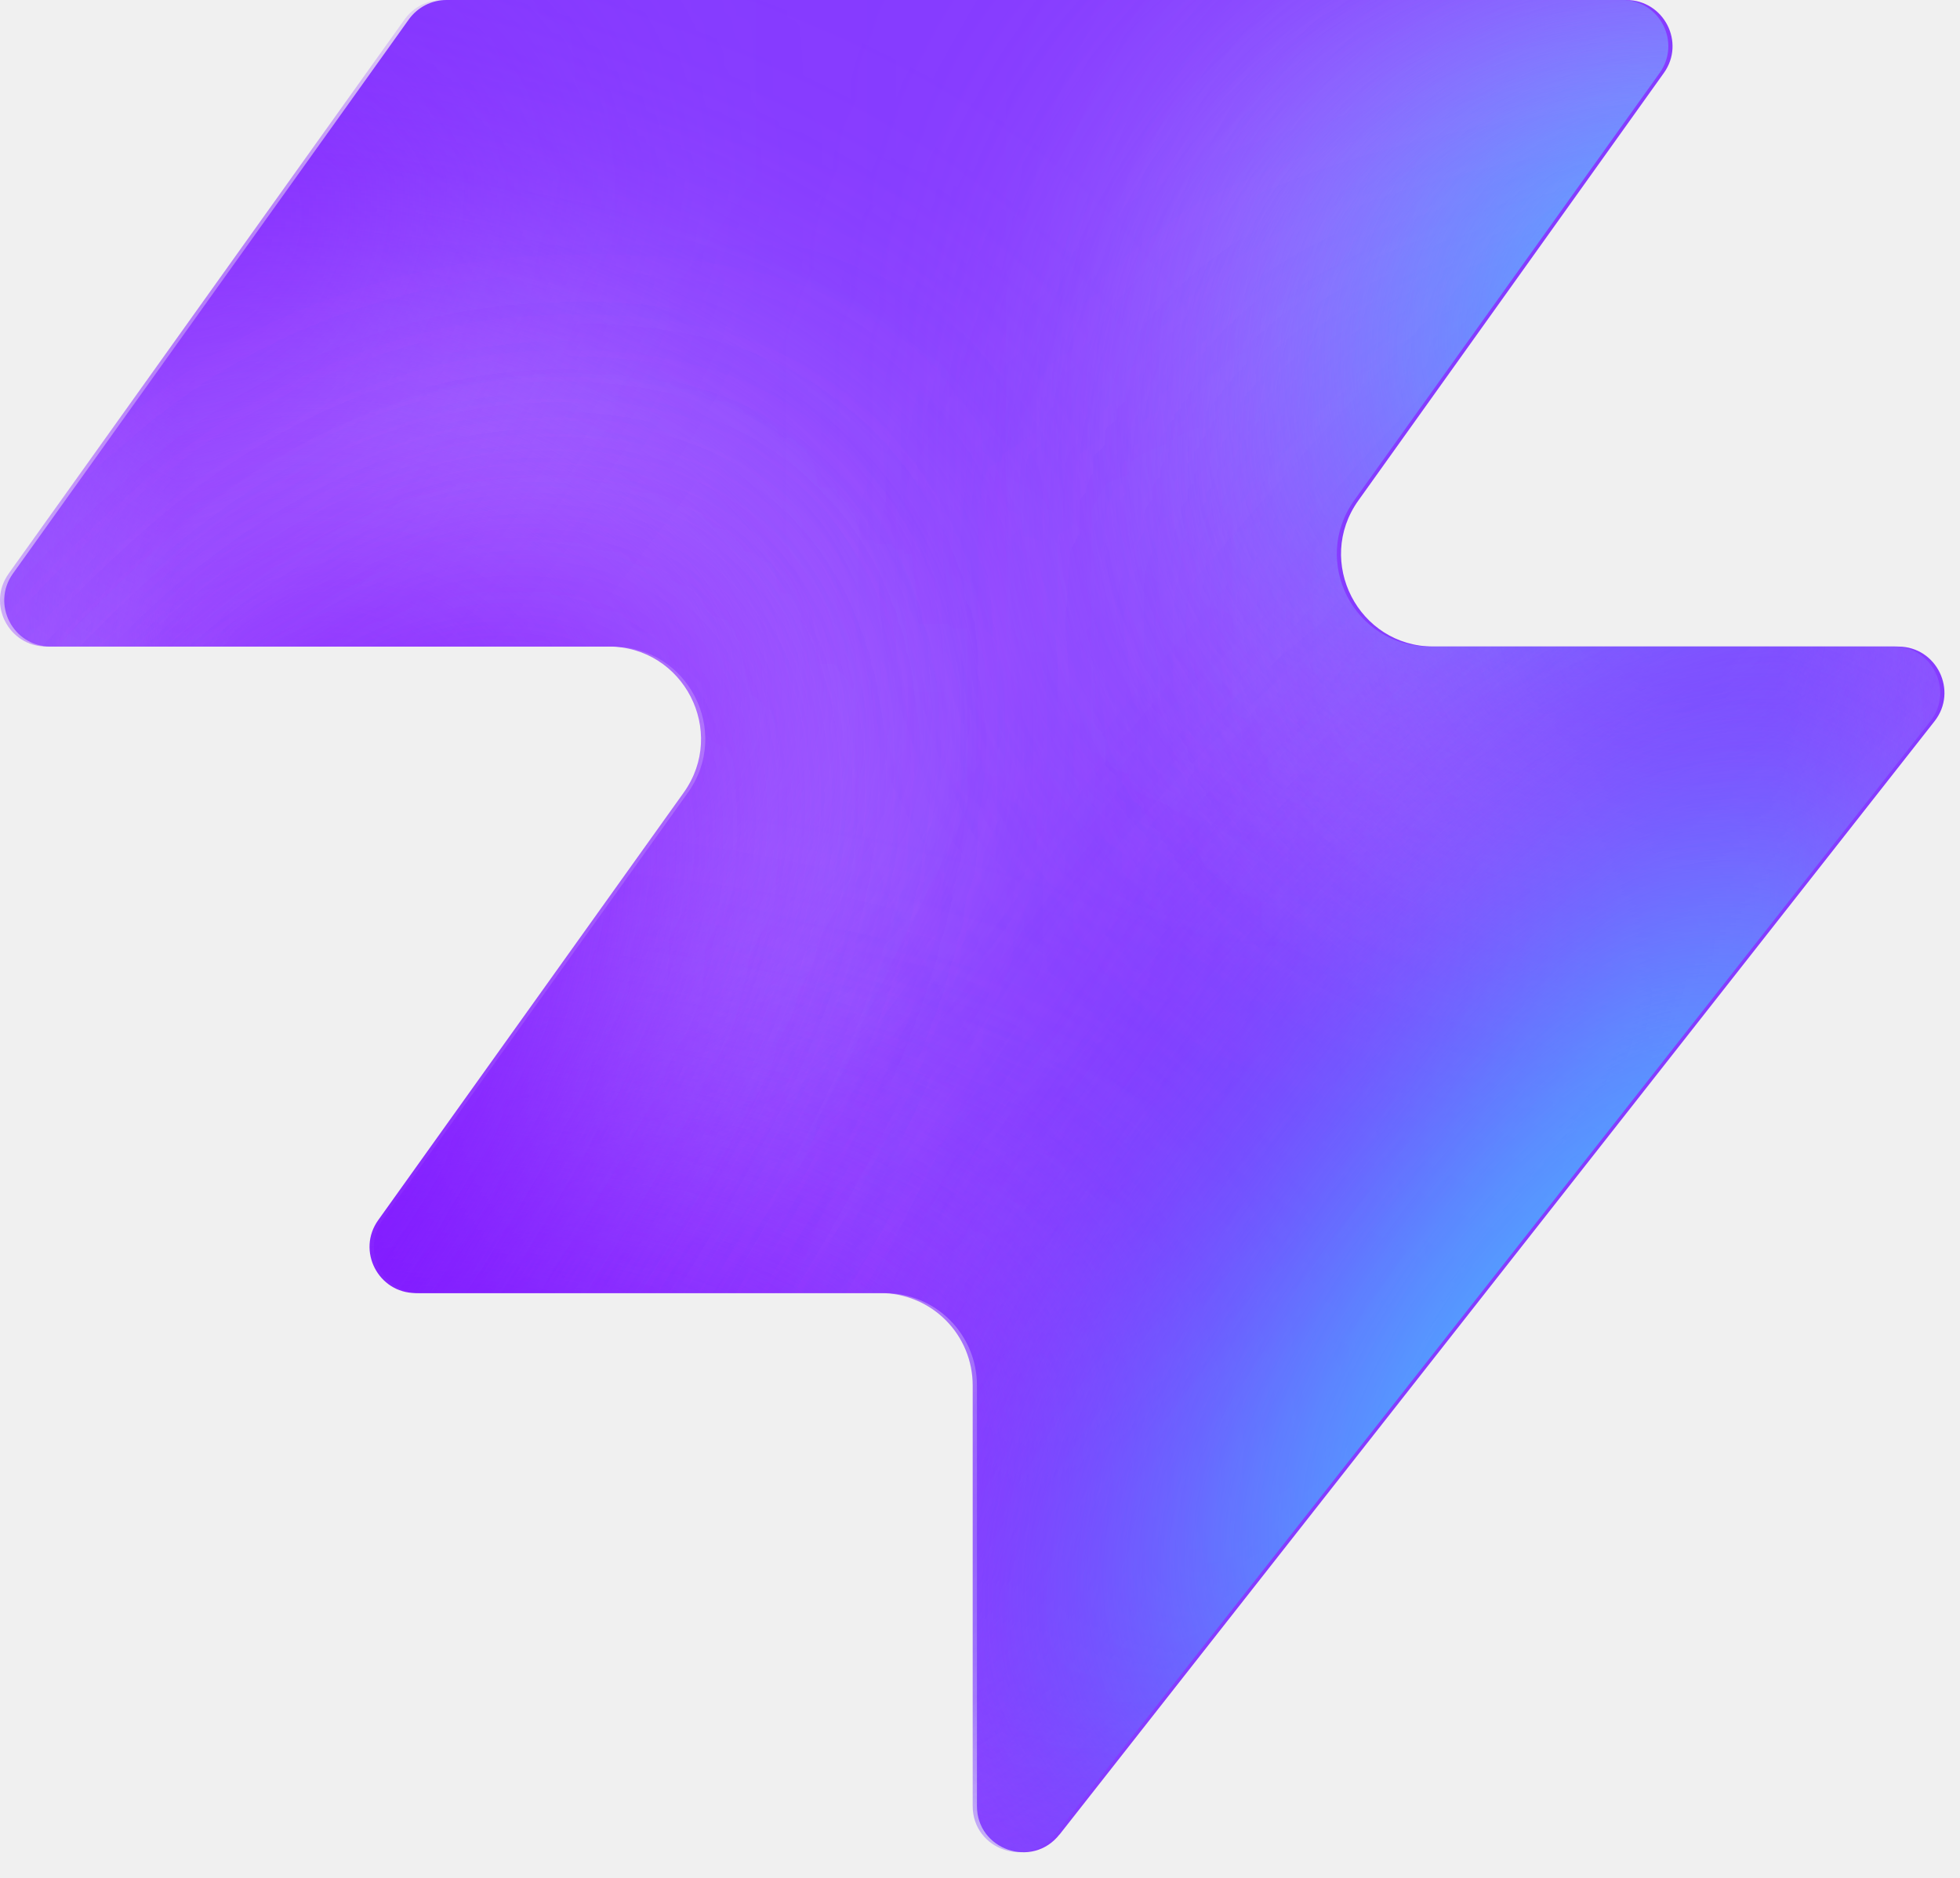
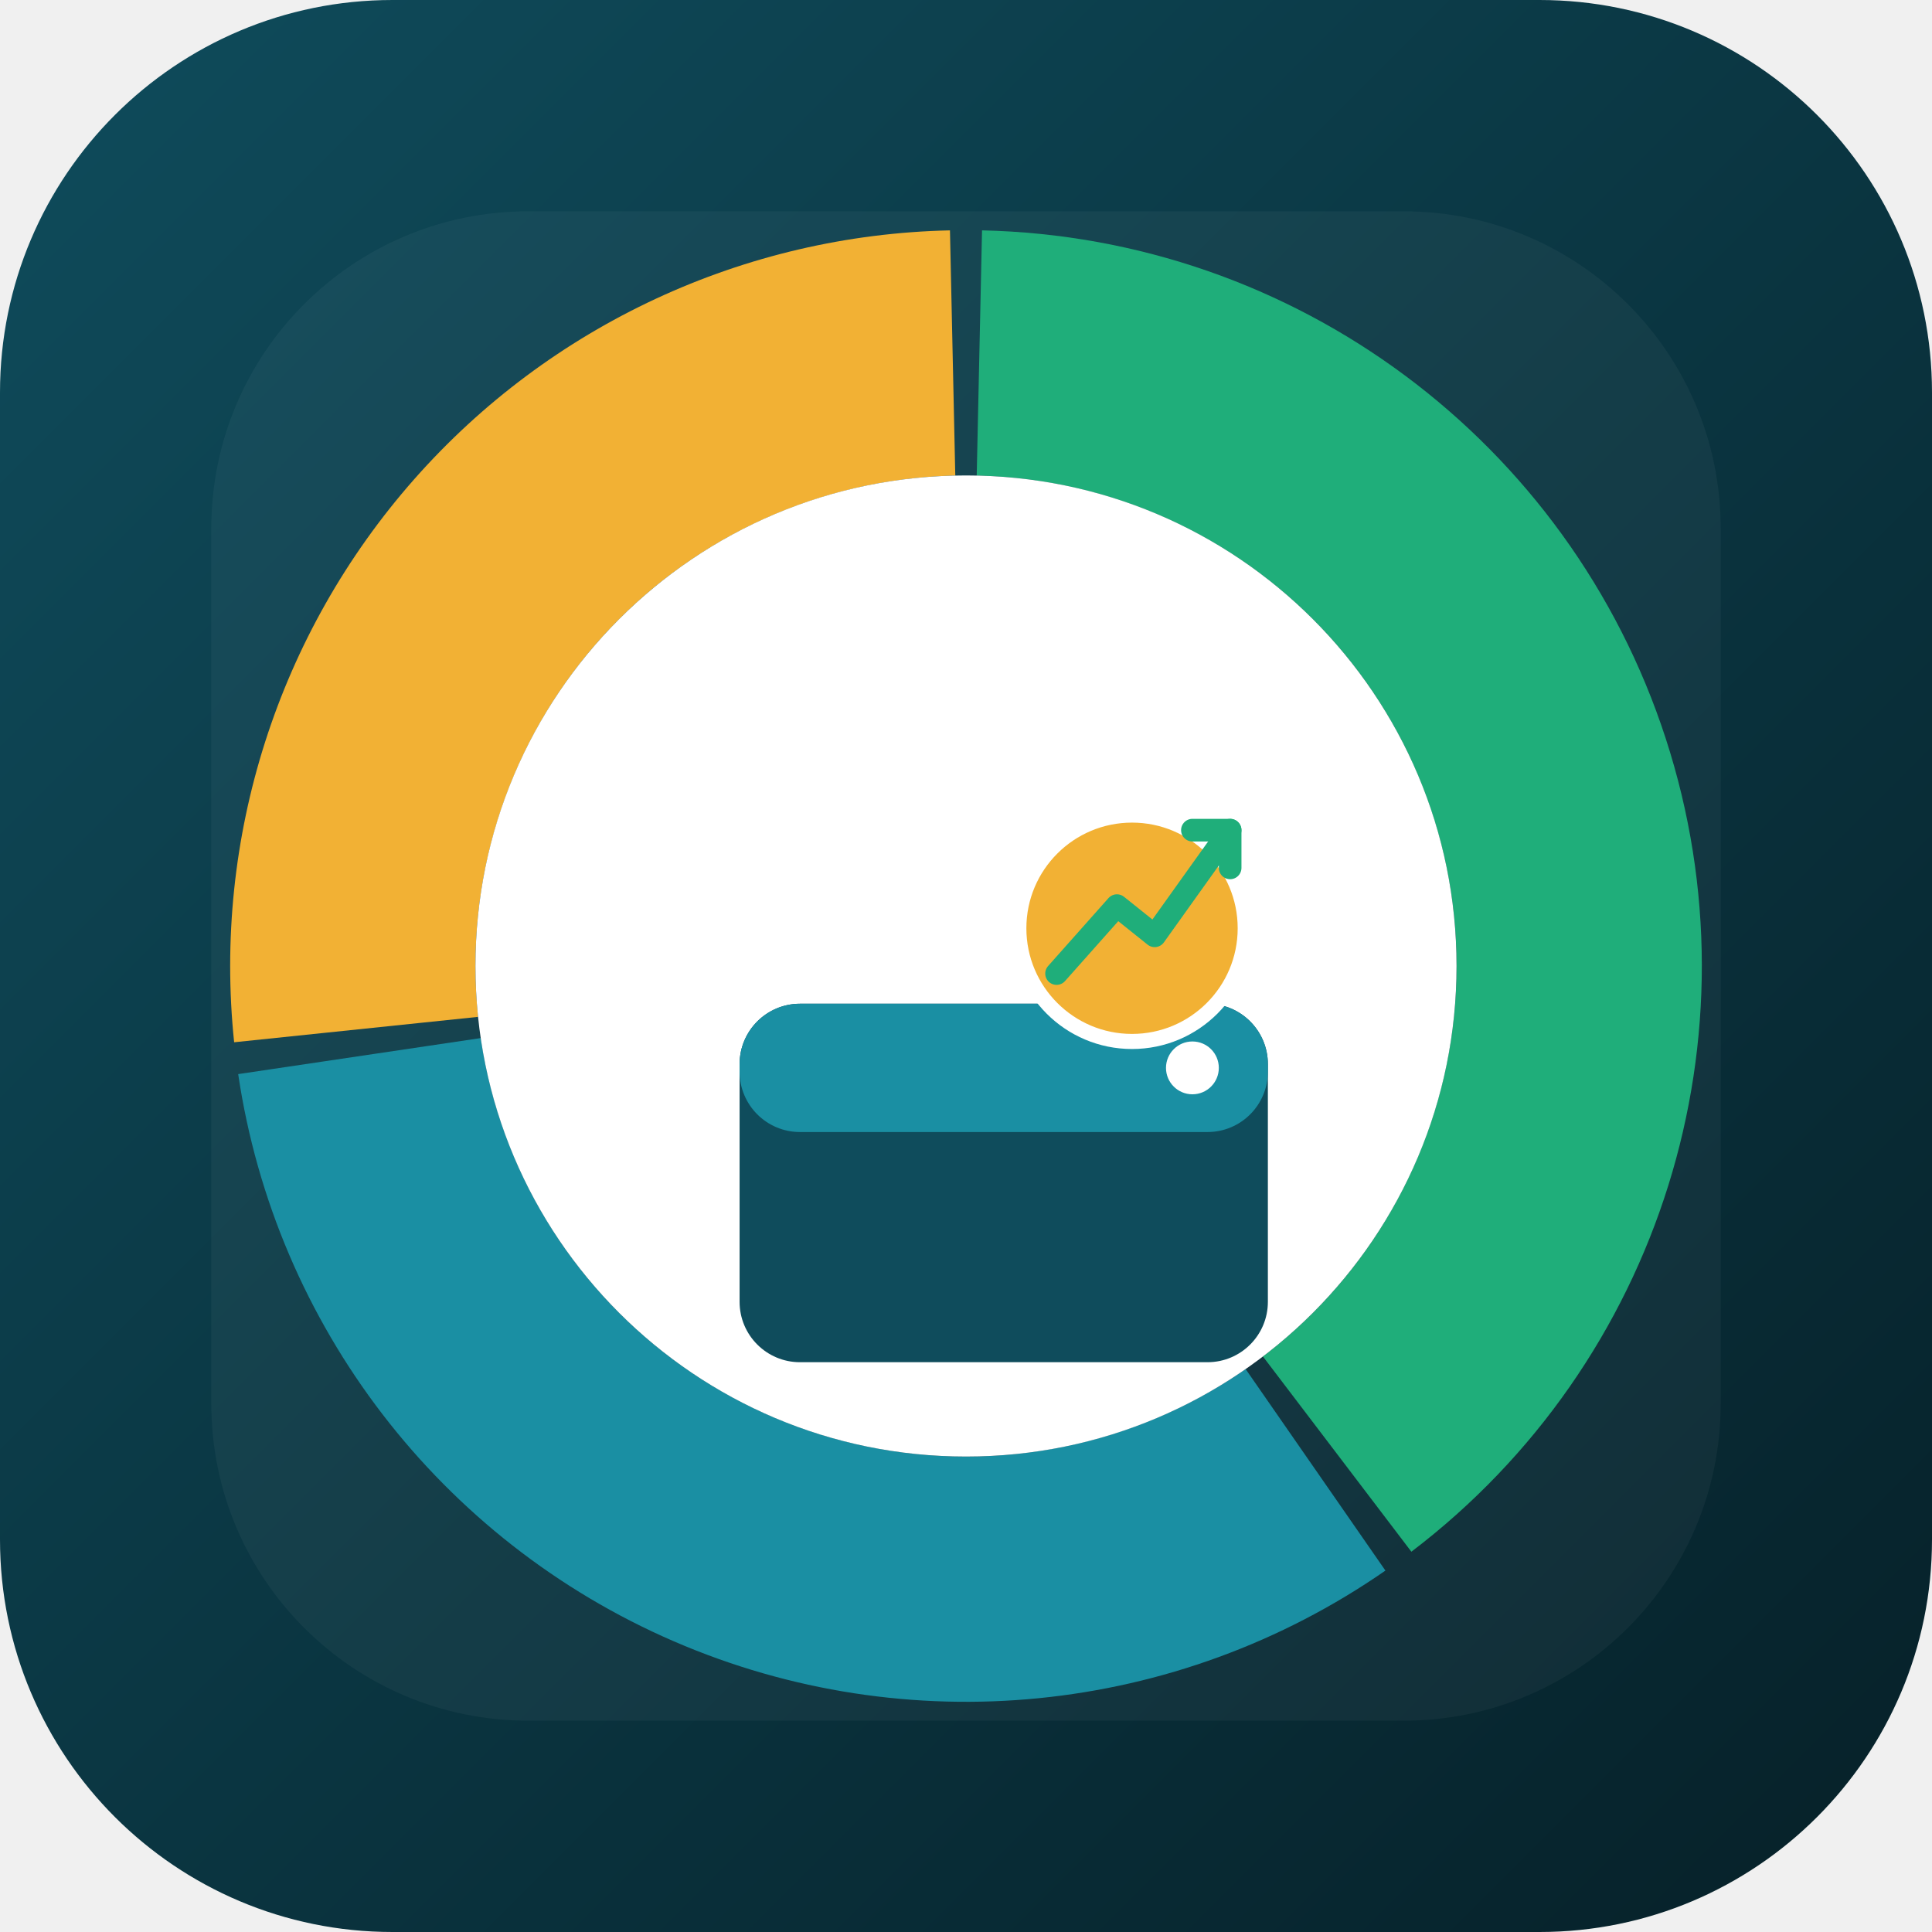
- <svg xmlns="http://www.w3.org/2000/svg" width="48" height="46" fill="none" viewBox="0 0 48 46">
-   <path fill="#863bff" d="M25.946 44.938c-.664.845-2.021.375-2.021-.698V33.937a2.26 2.26 0 0 0-2.262-2.262H10.287c-.92 0-1.456-1.04-.92-1.788l7.48-10.471c1.07-1.497 0-3.578-1.842-3.578H1.237c-.92 0-1.456-1.04-.92-1.788L10.013.474c.214-.297.556-.474.92-.474h28.894c.92 0 1.456 1.04.92 1.788l-7.48 10.471c-1.07 1.498 0 3.579 1.842 3.579h11.377c.943 0 1.473 1.088.89 1.83L25.947 44.94z" style="fill:#863bff;fill:color(display-p3 .525 .23 1);fill-opacity:1" />
-   <mask id="a" width="48" height="46" x="0" y="0" maskUnits="userSpaceOnUse" style="mask-type:alpha">
-     <path fill="#000" d="M25.842 44.938c-.664.844-2.021.375-2.021-.698V33.937a2.26 2.26 0 0 0-2.262-2.262H10.183c-.92 0-1.456-1.04-.92-1.788l7.48-10.471c1.07-1.498 0-3.579-1.842-3.579H1.133c-.92 0-1.456-1.04-.92-1.787L9.91.473c.214-.297.556-.474.92-.474h28.894c.92 0 1.456 1.04.92 1.788l-7.48 10.471c-1.07 1.498 0 3.578 1.842 3.578h11.377c.943 0 1.473 1.088.89 1.832L25.843 44.94z" style="fill:#000;fill-opacity:1" />
-   </mask>
-   <g mask="url(#a)">
-     <g filter="url(#b)">
-       <ellipse cx="5.508" cy="14.704" fill="#ede6ff" rx="5.508" ry="14.704" style="fill:#ede6ff;fill:color(display-p3 .927 .903 1);fill-opacity:1" transform="matrix(.00324 1 1 -.00324 -4.47 31.516)" />
-     </g>
-     <g filter="url(#c)">
-       <ellipse cx="10.399" cy="29.851" fill="#ede6ff" rx="10.399" ry="29.851" style="fill:#ede6ff;fill:color(display-p3 .927 .903 1);fill-opacity:1" transform="matrix(.00324 1 1 -.00324 -39.328 7.883)" />
-     </g>
-     <g filter="url(#d)">
-       <ellipse cx="5.508" cy="30.487" fill="#7e14ff" rx="5.508" ry="30.487" style="fill:#7e14ff;fill:color(display-p3 .492 .077 1);fill-opacity:1" transform="rotate(89.814 -25.913 -14.639)scale(1 -1)" />
-     </g>
-     <g filter="url(#e)">
-       <ellipse cx="5.508" cy="30.599" fill="#7e14ff" rx="5.508" ry="30.599" style="fill:#7e14ff;fill:color(display-p3 .492 .077 1);fill-opacity:1" transform="rotate(89.814 -32.644 -3.334)scale(1 -1)" />
-     </g>
-     <g filter="url(#f)">
-       <ellipse cx="5.508" cy="30.599" fill="#7e14ff" rx="5.508" ry="30.599" style="fill:#7e14ff;fill:color(display-p3 .492 .077 1);fill-opacity:1" transform="matrix(.00324 1 1 -.00324 -34.34 30.47)" />
-     </g>
-     <g filter="url(#g)">
-       <ellipse cx="14.072" cy="22.078" fill="#ede6ff" rx="14.072" ry="22.078" style="fill:#ede6ff;fill:color(display-p3 .927 .903 1);fill-opacity:1" transform="rotate(93.35 24.506 48.493)scale(-1 1)" />
-     </g>
-     <g filter="url(#h)">
-       <ellipse cx="3.47" cy="21.501" fill="#7e14ff" rx="3.47" ry="21.501" style="fill:#7e14ff;fill:color(display-p3 .492 .077 1);fill-opacity:1" transform="rotate(89.009 28.708 47.59)scale(-1 1)" />
-     </g>
-     <g filter="url(#i)">
-       <ellipse cx="3.47" cy="21.501" fill="#7e14ff" rx="3.47" ry="21.501" style="fill:#7e14ff;fill:color(display-p3 .492 .077 1);fill-opacity:1" transform="rotate(89.009 28.708 47.59)scale(-1 1)" />
-     </g>
-     <g filter="url(#j)">
-       <ellipse cx=".387" cy="8.972" fill="#7e14ff" rx="4.407" ry="29.108" style="fill:#7e14ff;fill:color(display-p3 .492 .077 1);fill-opacity:1" transform="rotate(39.51 .387 8.972)" />
-     </g>
-     <g filter="url(#k)">
-       <ellipse cx="47.523" cy="-6.092" fill="#7e14ff" rx="4.407" ry="29.108" style="fill:#7e14ff;fill:color(display-p3 .492 .077 1);fill-opacity:1" transform="rotate(37.892 47.523 -6.092)" />
-     </g>
-     <g filter="url(#l)">
-       <ellipse cx="41.412" cy="6.333" fill="#47bfff" rx="5.971" ry="9.665" style="fill:#47bfff;fill:color(display-p3 .28 .748 1);fill-opacity:1" transform="rotate(37.892 41.412 6.333)" />
-     </g>
-     <g filter="url(#m)">
-       <ellipse cx="-1.879" cy="38.332" fill="#7e14ff" rx="4.407" ry="29.108" style="fill:#7e14ff;fill:color(display-p3 .492 .077 1);fill-opacity:1" transform="rotate(37.892 -1.88 38.332)" />
-     </g>
-     <g filter="url(#n)">
-       <ellipse cx="-1.879" cy="38.332" fill="#7e14ff" rx="4.407" ry="29.108" style="fill:#7e14ff;fill:color(display-p3 .492 .077 1);fill-opacity:1" transform="rotate(37.892 -1.88 38.332)" />
-     </g>
-     <g filter="url(#o)">
-       <ellipse cx="35.651" cy="29.907" fill="#7e14ff" rx="4.407" ry="29.108" style="fill:#7e14ff;fill:color(display-p3 .492 .077 1);fill-opacity:1" transform="rotate(37.892 35.651 29.907)" />
-     </g>
-     <g filter="url(#p)">
-       <ellipse cx="38.418" cy="32.4" fill="#47bfff" rx="5.971" ry="15.297" style="fill:#47bfff;fill:color(display-p3 .28 .748 1);fill-opacity:1" transform="rotate(37.892 38.418 32.4)" />
-     </g>
-   </g>
+ <svg xmlns="http://www.w3.org/2000/svg" viewBox="0 0 512 512">
  <defs>
-     <filter id="b" width="60.045" height="41.654" x="-19.77" y="16.149" color-interpolation-filters="sRGB" filterUnits="userSpaceOnUse">
-       <feFlood flood-opacity="0" result="BackgroundImageFix" />
-       <feBlend in="SourceGraphic" in2="BackgroundImageFix" result="shape" />
-       <feGaussianBlur result="effect1_foregroundBlur_2002_17158" stdDeviation="7.659" />
-     </filter>
-     <filter id="c" width="90.34" height="51.437" x="-54.613" y="-7.533" color-interpolation-filters="sRGB" filterUnits="userSpaceOnUse">
-       <feFlood flood-opacity="0" result="BackgroundImageFix" />
-       <feBlend in="SourceGraphic" in2="BackgroundImageFix" result="shape" />
-       <feGaussianBlur result="effect1_foregroundBlur_2002_17158" stdDeviation="7.659" />
-     </filter>
-     <filter id="d" width="79.355" height="29.4" x="-49.64" y="2.03" color-interpolation-filters="sRGB" filterUnits="userSpaceOnUse">
-       <feFlood flood-opacity="0" result="BackgroundImageFix" />
-       <feBlend in="SourceGraphic" in2="BackgroundImageFix" result="shape" />
-       <feGaussianBlur result="effect1_foregroundBlur_2002_17158" stdDeviation="4.596" />
-     </filter>
-     <filter id="e" width="79.579" height="29.4" x="-45.045" y="20.029" color-interpolation-filters="sRGB" filterUnits="userSpaceOnUse">
-       <feFlood flood-opacity="0" result="BackgroundImageFix" />
-       <feBlend in="SourceGraphic" in2="BackgroundImageFix" result="shape" />
-       <feGaussianBlur result="effect1_foregroundBlur_2002_17158" stdDeviation="4.596" />
-     </filter>
-     <filter id="f" width="79.579" height="29.4" x="-43.513" y="21.178" color-interpolation-filters="sRGB" filterUnits="userSpaceOnUse">
-       <feFlood flood-opacity="0" result="BackgroundImageFix" />
-       <feBlend in="SourceGraphic" in2="BackgroundImageFix" result="shape" />
-       <feGaussianBlur result="effect1_foregroundBlur_2002_17158" stdDeviation="4.596" />
-     </filter>
-     <filter id="g" width="74.749" height="58.852" x="15.756" y="-17.901" color-interpolation-filters="sRGB" filterUnits="userSpaceOnUse">
-       <feFlood flood-opacity="0" result="BackgroundImageFix" />
-       <feBlend in="SourceGraphic" in2="BackgroundImageFix" result="shape" />
-       <feGaussianBlur result="effect1_foregroundBlur_2002_17158" stdDeviation="7.659" />
-     </filter>
-     <filter id="h" width="61.377" height="25.362" x="23.548" y="2.284" color-interpolation-filters="sRGB" filterUnits="userSpaceOnUse">
-       <feFlood flood-opacity="0" result="BackgroundImageFix" />
-       <feBlend in="SourceGraphic" in2="BackgroundImageFix" result="shape" />
-       <feGaussianBlur result="effect1_foregroundBlur_2002_17158" stdDeviation="4.596" />
-     </filter>
-     <filter id="i" width="61.377" height="25.362" x="23.548" y="2.284" color-interpolation-filters="sRGB" filterUnits="userSpaceOnUse">
-       <feFlood flood-opacity="0" result="BackgroundImageFix" />
-       <feBlend in="SourceGraphic" in2="BackgroundImageFix" result="shape" />
-       <feGaussianBlur result="effect1_foregroundBlur_2002_17158" stdDeviation="4.596" />
-     </filter>
-     <filter id="j" width="56.045" height="63.649" x="-27.636" y="-22.853" color-interpolation-filters="sRGB" filterUnits="userSpaceOnUse">
-       <feFlood flood-opacity="0" result="BackgroundImageFix" />
-       <feBlend in="SourceGraphic" in2="BackgroundImageFix" result="shape" />
-       <feGaussianBlur result="effect1_foregroundBlur_2002_17158" stdDeviation="4.596" />
-     </filter>
-     <filter id="k" width="54.814" height="64.646" x="20.116" y="-38.415" color-interpolation-filters="sRGB" filterUnits="userSpaceOnUse">
-       <feFlood flood-opacity="0" result="BackgroundImageFix" />
-       <feBlend in="SourceGraphic" in2="BackgroundImageFix" result="shape" />
-       <feGaussianBlur result="effect1_foregroundBlur_2002_17158" stdDeviation="4.596" />
-     </filter>
-     <filter id="l" width="33.541" height="35.313" x="24.641" y="-11.323" color-interpolation-filters="sRGB" filterUnits="userSpaceOnUse">
-       <feFlood flood-opacity="0" result="BackgroundImageFix" />
-       <feBlend in="SourceGraphic" in2="BackgroundImageFix" result="shape" />
-       <feGaussianBlur result="effect1_foregroundBlur_2002_17158" stdDeviation="4.596" />
-     </filter>
-     <filter id="m" width="54.814" height="64.646" x="-29.286" y="6.009" color-interpolation-filters="sRGB" filterUnits="userSpaceOnUse">
-       <feFlood flood-opacity="0" result="BackgroundImageFix" />
-       <feBlend in="SourceGraphic" in2="BackgroundImageFix" result="shape" />
-       <feGaussianBlur result="effect1_foregroundBlur_2002_17158" stdDeviation="4.596" />
-     </filter>
-     <filter id="n" width="54.814" height="64.646" x="-29.286" y="6.009" color-interpolation-filters="sRGB" filterUnits="userSpaceOnUse">
-       <feFlood flood-opacity="0" result="BackgroundImageFix" />
-       <feBlend in="SourceGraphic" in2="BackgroundImageFix" result="shape" />
-       <feGaussianBlur result="effect1_foregroundBlur_2002_17158" stdDeviation="4.596" />
-     </filter>
-     <filter id="o" width="54.814" height="64.646" x="8.244" y="-2.416" color-interpolation-filters="sRGB" filterUnits="userSpaceOnUse">
-       <feFlood flood-opacity="0" result="BackgroundImageFix" />
-       <feBlend in="SourceGraphic" in2="BackgroundImageFix" result="shape" />
-       <feGaussianBlur result="effect1_foregroundBlur_2002_17158" stdDeviation="4.596" />
-     </filter>
-     <filter id="p" width="39.409" height="43.623" x="18.713" y="10.588" color-interpolation-filters="sRGB" filterUnits="userSpaceOnUse">
-       <feFlood flood-opacity="0" result="BackgroundImageFix" />
-       <feBlend in="SourceGraphic" in2="BackgroundImageFix" result="shape" />
-       <feGaussianBlur result="effect1_foregroundBlur_2002_17158" stdDeviation="4.596" />
-     </filter>
+     <linearGradient id="bg" x1="0" y1="0" x2="512" y2="512" gradientUnits="userSpaceOnUse">
+       <stop offset="0" stop-color="#0f4c5c" />
+       <stop offset="1" stop-color="#062028" />
+     </linearGradient>
  </defs>
+   <rect width="512" height="512" rx="104" fill="url(#bg)" />
+   <rect x="56" y="56" width="400" height="400" rx="84" fill="#ffffff" opacity="0.04" />
+   <path d="M 260.25 61.05 A 195 195 0 0 1 374.03 411.22 L 334.69 359.48 A 130 130 0 0 0 258.84 126.03 Z" fill="#1fae7a" />
+   <path d="M 367.15 416.22 A 195 195 0 0 1 63.12 284.65 L 127.41 275.10 A 130 130 0 0 0 330.10 362.81 Z" fill="#1a8fa3" />
+   <path d="M 62.05 276.21 A 195 195 0 0 1 251.75 61.05 L 253.16 126.03 A 130 130 0 0 0 126.70 269.48 Z" fill="#f2b134" />
+   <circle cx="256" cy="256" r="130" fill="#ffffff" />
+   <rect x="196" y="266" width="140" height="95" rx="16" fill="#0f4c5c" />
+   <rect x="196" y="266" width="140" height="34" rx="16" fill="#1a8fa3" />
+   <circle cx="316" cy="283" r="7" fill="#ffffff" />
+   <circle cx="300" cy="246" r="30" fill="#f2b134" stroke="#ffffff" stroke-width="4" />
+   <path d="M280 258 L296 240 L306 248 L326 220" fill="none" stroke="#1fae7a" stroke-width="6" stroke-linecap="round" stroke-linejoin="round" />
+   <path d="M326 220 L326 230 M326 220 L316 220" fill="none" stroke="#1fae7a" stroke-width="6" stroke-linecap="round" stroke-linejoin="round" />
</svg>
